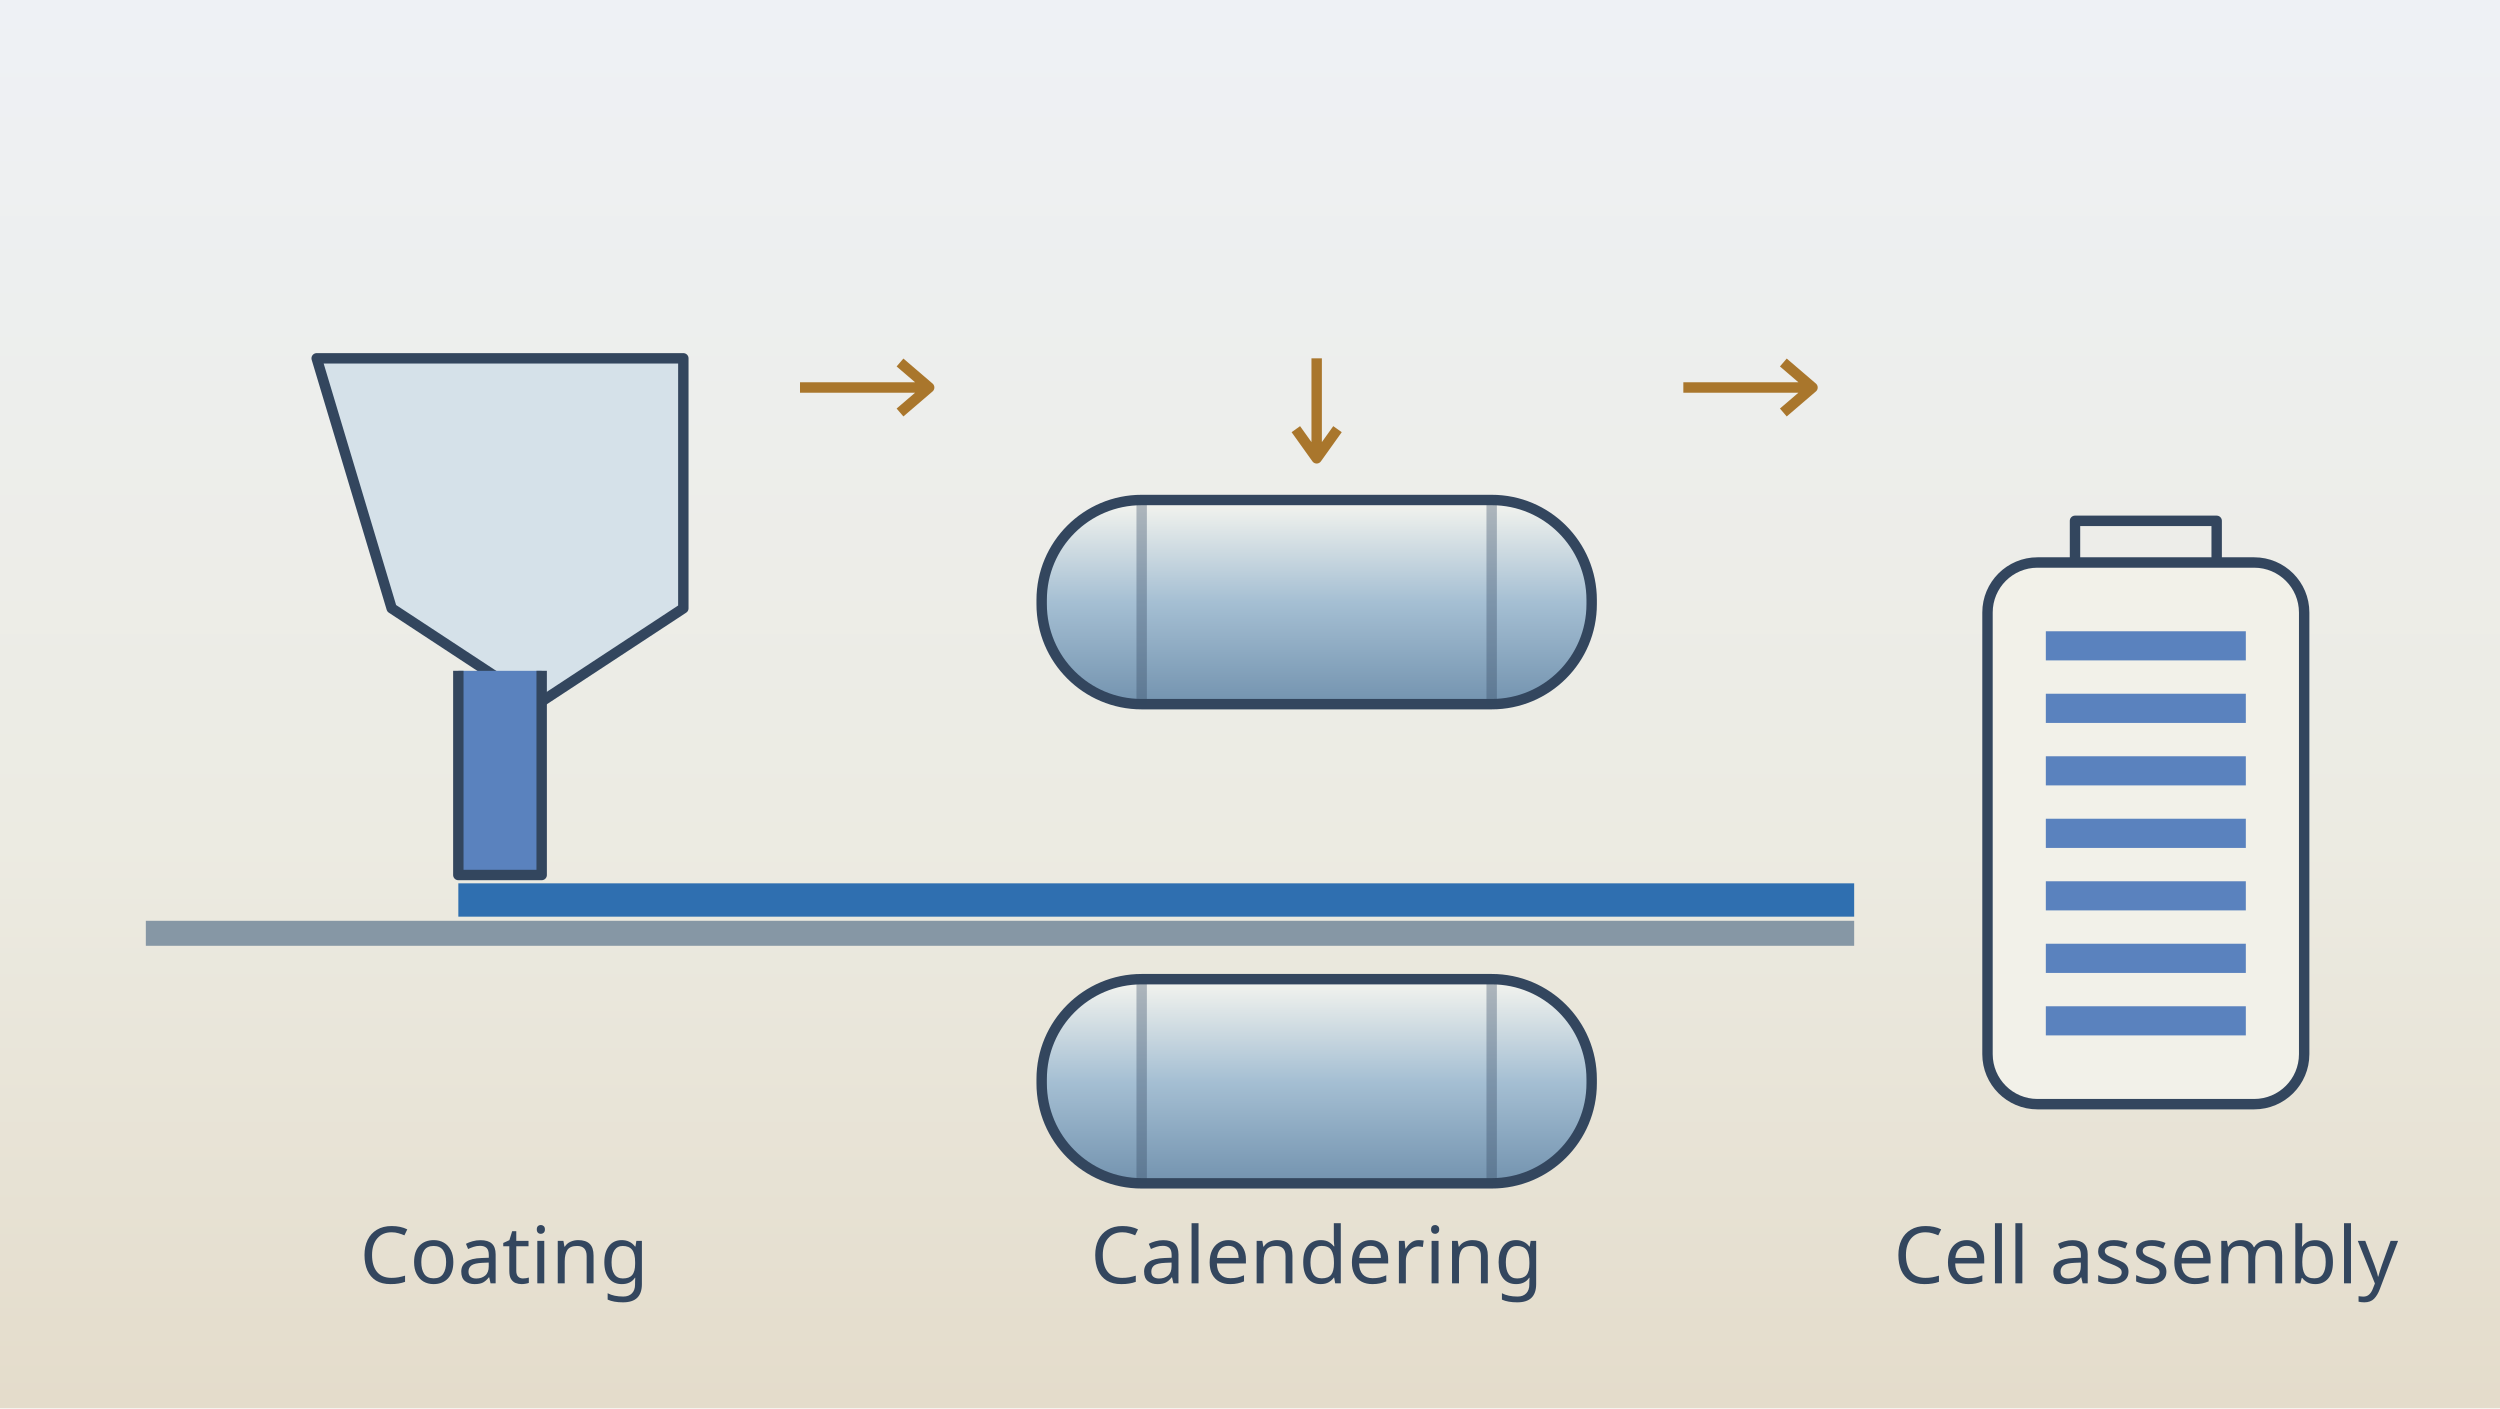
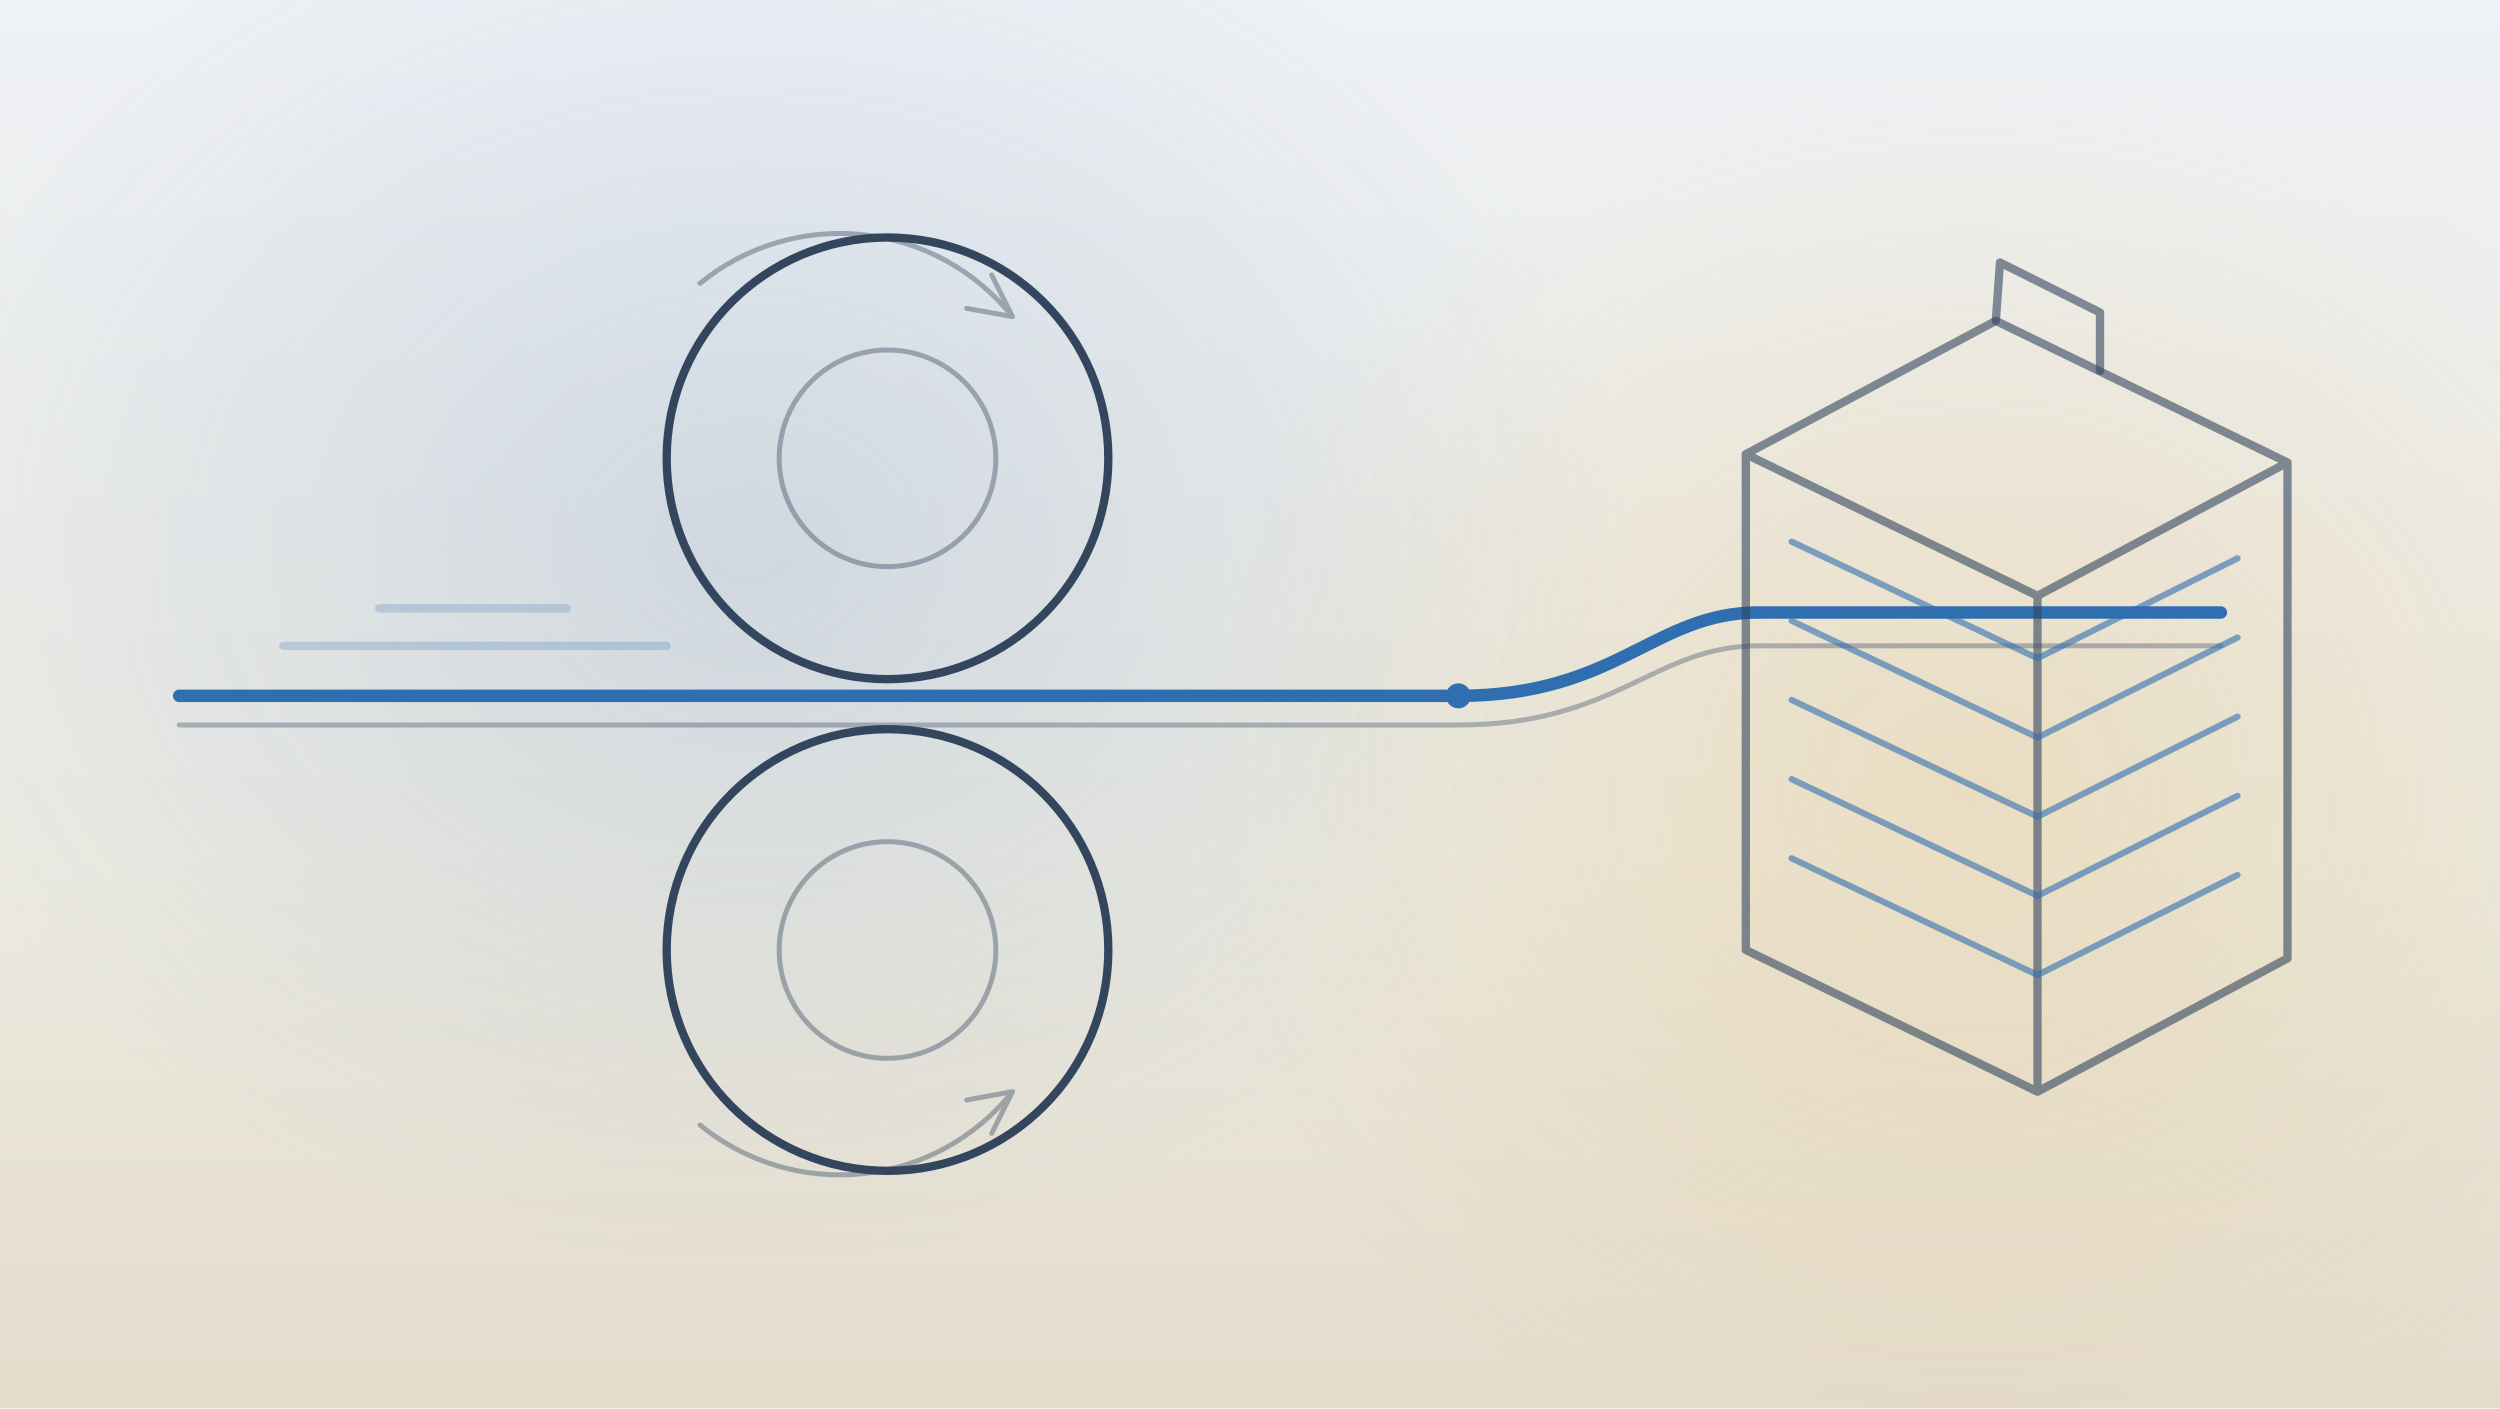
- <svg xmlns="http://www.w3.org/2000/svg" viewBox="0 0 600 338" role="img" aria-label="Electrode production from coating through calendering to cell assembly">
+ <svg xmlns="http://www.w3.org/2000/svg" viewBox="0 0 600 338" role="img" aria-label="Electrode sheet passing between calendering rolls into a layered battery cell">
  <defs>
-     <linearGradient id="paper" x2="0" y2="1">
+     <linearGradient id="sky" x1="0" y1="0" x2="0" y2="1">
      <stop stop-color="#eef1f5" />
      <stop offset=".6" stop-color="#ecebe2" />
      <stop offset="1" stop-color="#e4dccb" />
    </linearGradient>
-     <linearGradient id="roll" x2="0" y2="1">
-       <stop stop-color="#f5f5ef" />
-       <stop offset=".5" stop-color="#a5bfd3" />
-       <stop offset="1" stop-color="#7393af" />
-     </linearGradient>
+     <radialGradient id="blue">
+       <stop stop-color="#5a82be" stop-opacity=".2" />
+       <stop offset="1" stop-color="#5a82be" stop-opacity="0" />
+     </radialGradient>
+     <radialGradient id="warm">
+       <stop stop-color="#e0a94a" stop-opacity=".22" />
+       <stop offset="1" stop-color="#e0a94a" stop-opacity="0" />
+     </radialGradient>
  </defs>
-   <rect width="600" height="338" fill="url(#paper)" />
-   <g fill="none" stroke="#33465e" stroke-width="2.5" stroke-linejoin="round">
-     <path d="M35 224h410" stroke="#8697a5" stroke-width="6" />
-     <path d="M110 216h335" stroke="#2f6fb0" stroke-width="8" />
-     <path d="M76 86h88v60l-35 23-35-23z" fill="#d5e1e9" />
-     <path d="M110 161v49h20v-49" fill="#5a82be" />
-     <rect x="250" y="120" width="132" height="49" rx="24" fill="url(#roll)" />
-     <rect x="250" y="235" width="132" height="49" rx="24" fill="url(#roll)" />
-     <path d="M274 120v49m84-49v49M274 235v49m84-49v49" stroke-opacity=".35" />
-     <rect x="477" y="135" width="76" height="130" rx="12" fill="#f2f1e9" />
-     <path d="M498 135v-10h34v10" />
-     <path d="M491 155h48m-48 15h48m-48 15h48m-48 15h48m-48 15h48m-48 15h48m-48 15h48" stroke="#5a82be" stroke-width="7" />
-     <path d="M192 93h31m-7-6 7 6-7 6M404 93h31m-7-6 7 6-7 6" stroke="#a9762c" />
-     <path d="M316 86v24m-5-7 5 7 5-7" stroke="#a9762c" />
+   <rect width="600" height="338" fill="url(#sky)" />
+   <ellipse cx="180" cy="132" rx="210" ry="170" fill="url(#blue)" />
+   <ellipse cx="473" cy="188" rx="190" ry="170" fill="url(#warm)" />
+   <g fill="none" stroke="#33465e" stroke-width="2" stroke-linecap="round" stroke-linejoin="round">
+     <circle cx="213" cy="110" r="53" />
+     <circle cx="213" cy="110" r="26" stroke-opacity=".4" stroke-width="1.2" />
+     <circle cx="213" cy="228" r="53" />
+     <circle cx="213" cy="228" r="26" stroke-opacity=".4" stroke-width="1.2" />
+     <path d="M43 174h307c38 0 47-19 72-19h111" stroke-opacity=".35" stroke-width="1.2" />
+     <path d="M43 167h307c38 0 47-20 72-20h111" stroke="#2f6fb0" stroke-width="3" />
+     <path d="M68 155h92m-69-9h45" stroke="#2f6fb0" stroke-opacity=".22" />
+     <path d="M168 68a53 53 0 0 1 75 8m-5-10 5 10-11-2M168 270a53 53 0 0 0 75-8m-5 10 5-10-11 2" stroke-opacity=".4" stroke-width="1.2" />
+     <path d="m419 109 60-32 70 34-60 32zM419 109v119l70 34 60-32V111M489 143v119" stroke-opacity=".6" />
+     <path d="m430 130 59 28 48-24m-107 15 59 28 48-24m-107 15 59 28 48-24m-107 15 59 28 48-24m-107 15 59 28 48-24" stroke="#2f6fb0" stroke-opacity=".6" stroke-width="1.5" />
+     <path d="m479 77 1-14 24 12v14" stroke-opacity=".6" />
  </g>
-   <g fill="#33465e" font-family="sans-serif" font-size="19" text-anchor="middle">
-     <text x="121" y="308">Coating</text>
-     <text x="316" y="308">Calendering</text>
-     <text x="515" y="308">Cell assembly</text>
-   </g>
+   <circle cx="350" cy="167" r="3" fill="#2f6fb0" />
</svg>
